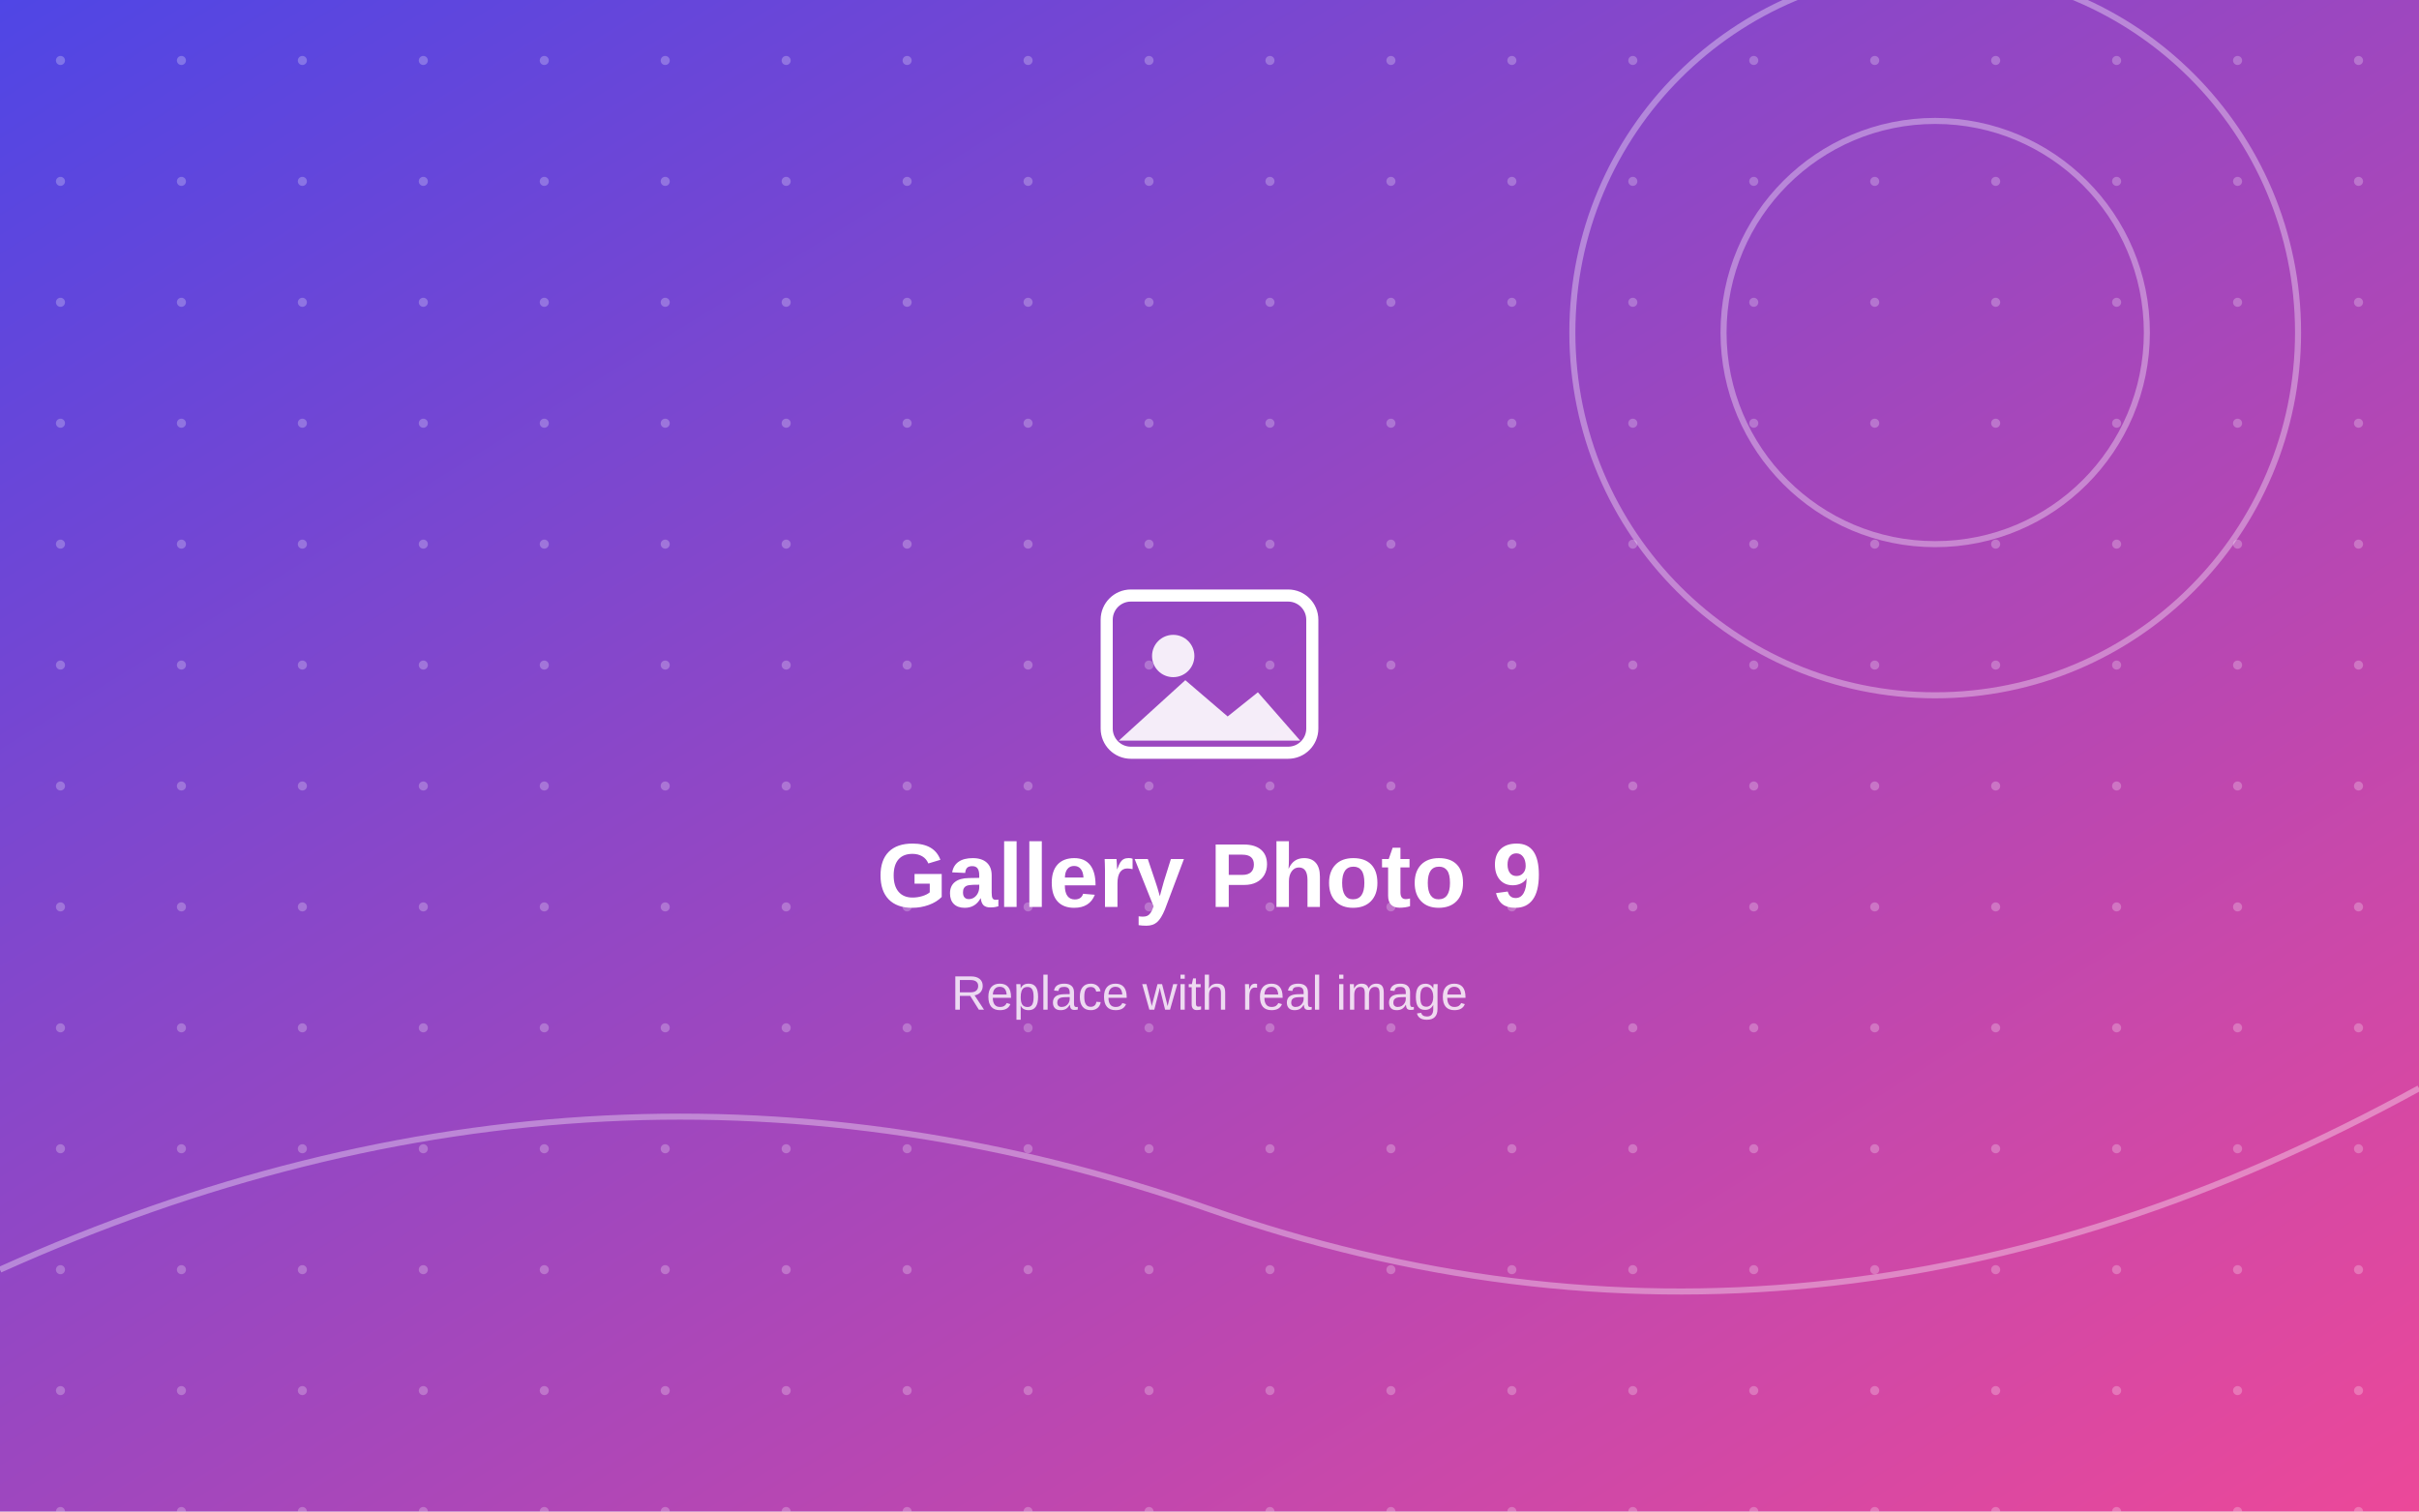
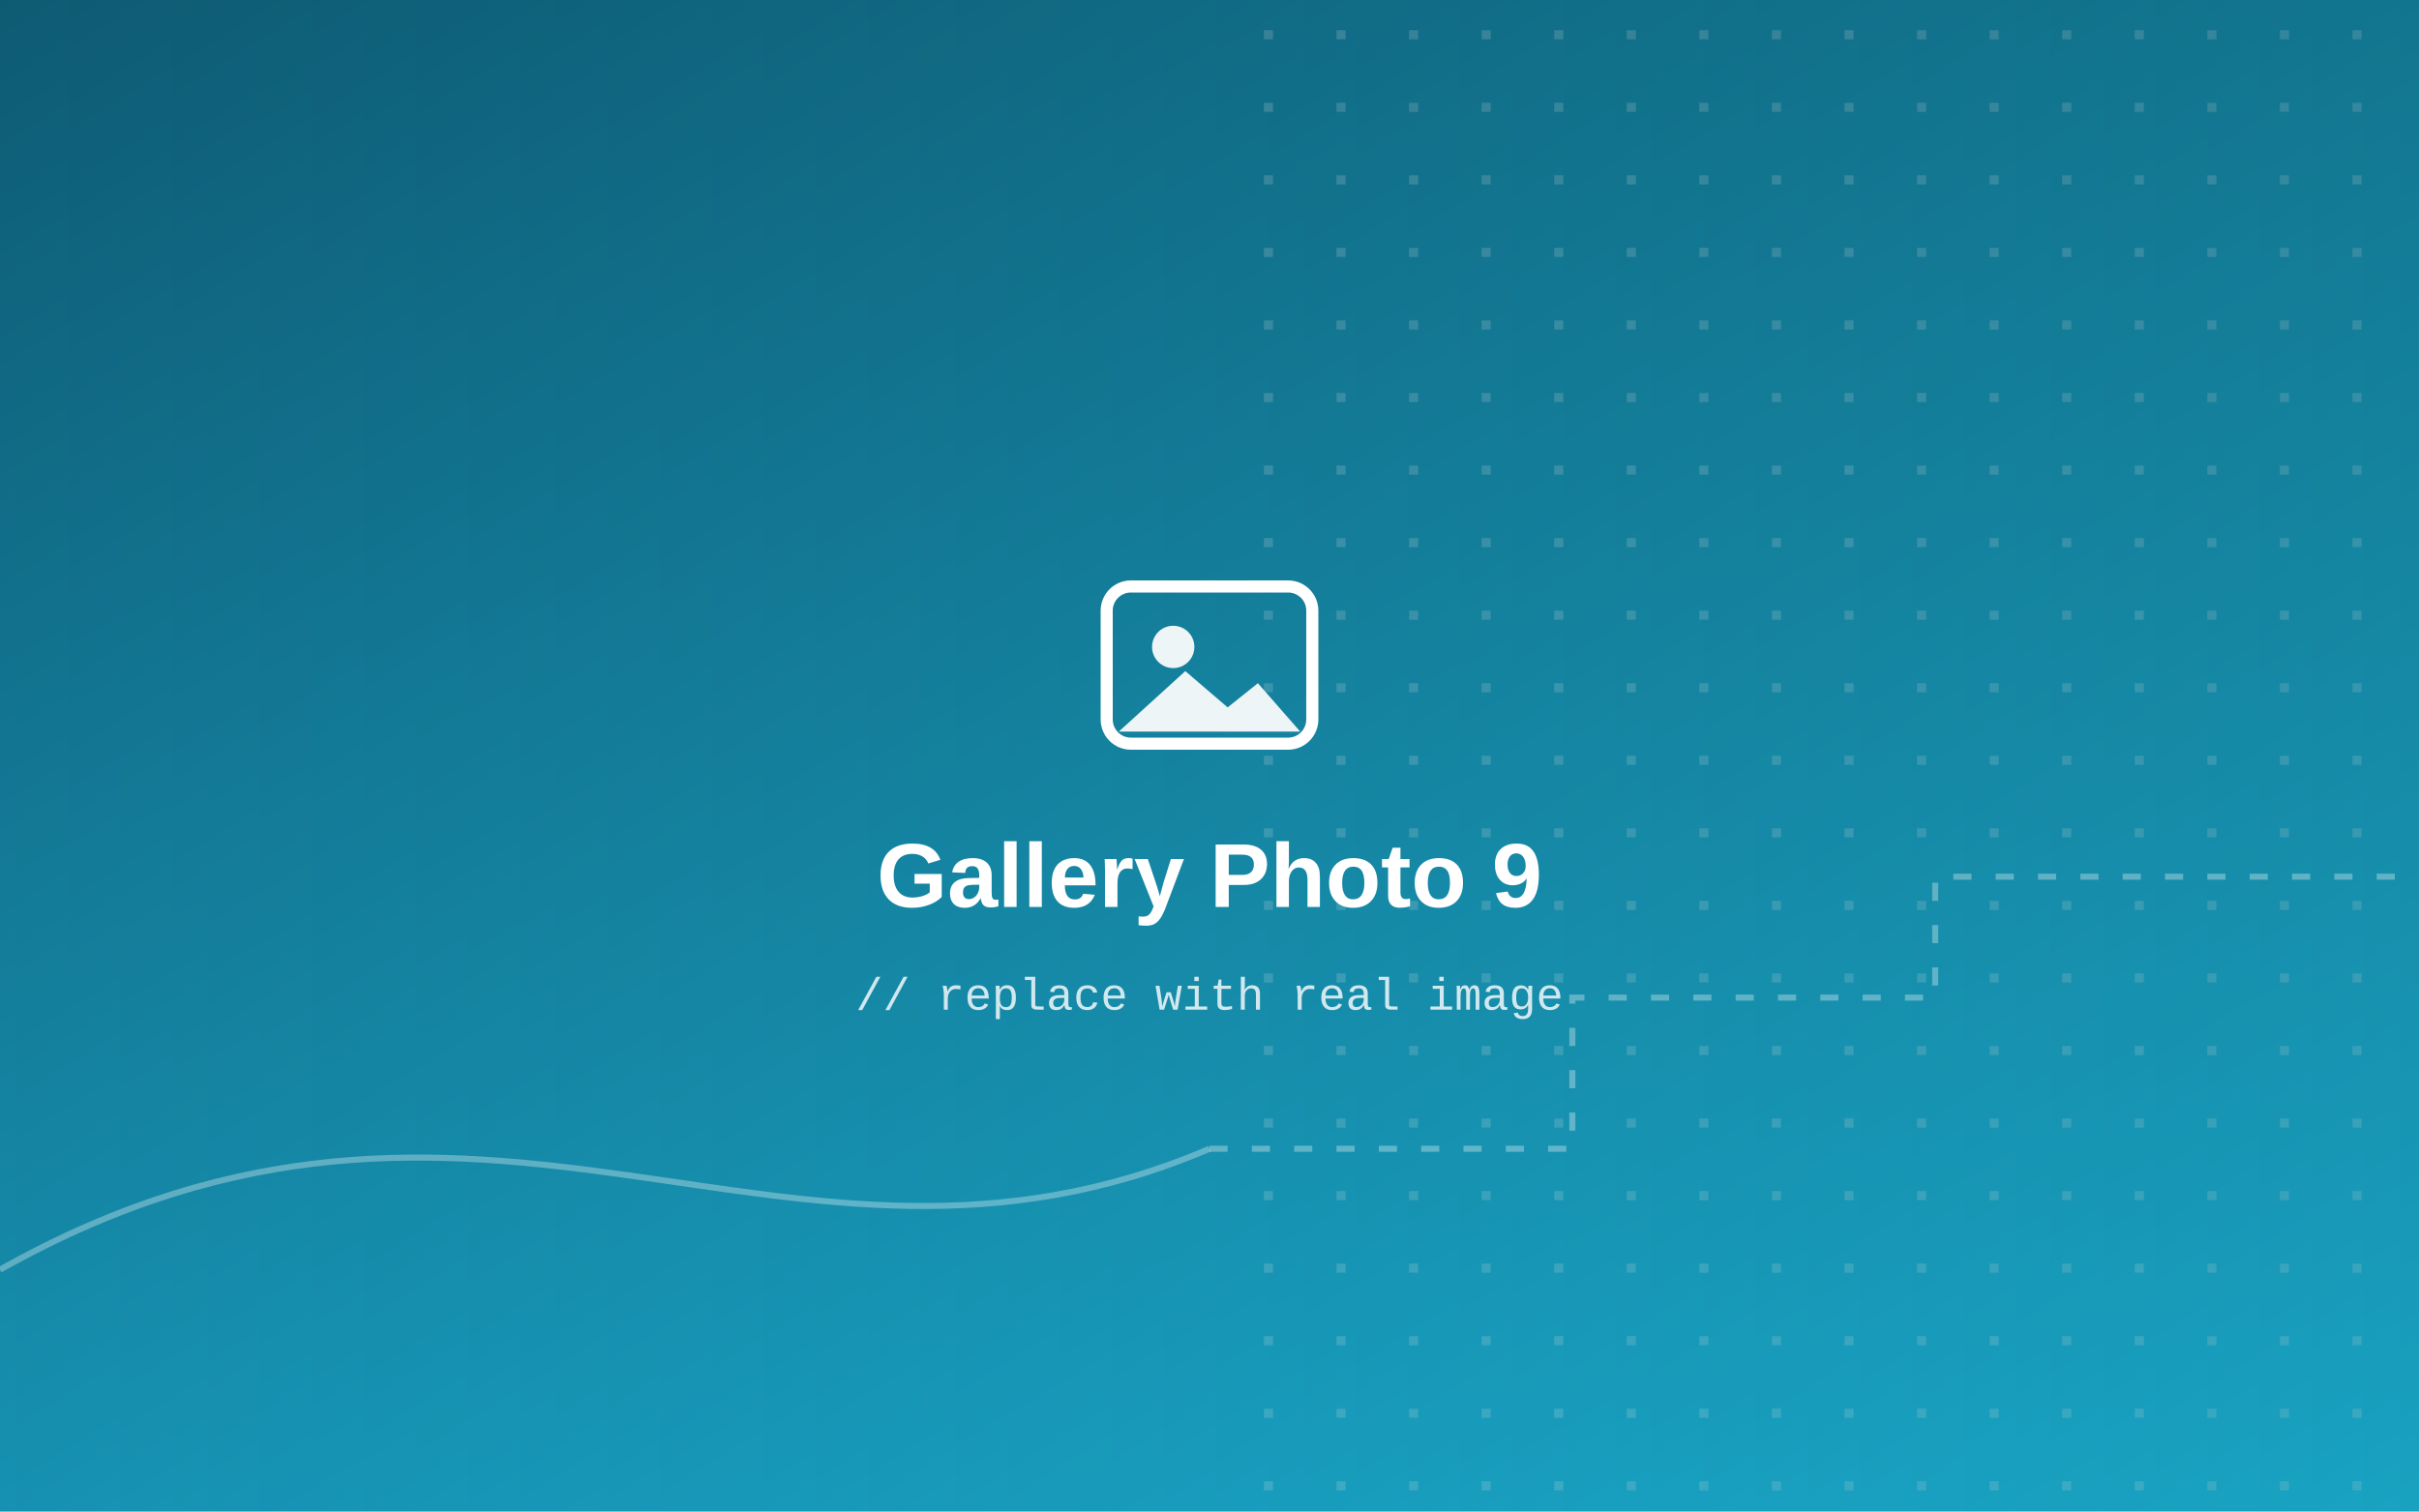
<svg xmlns="http://www.w3.org/2000/svg" viewBox="0 0 800 500" preserveAspectRatio="xMidYMid slice">
  <defs>
    <linearGradient id="g" x1="0" y1="0" x2="1" y2="1">
-       <stop offset="0" stop-color="#4f46e5" />
-       <stop offset="1" stop-color="#ec4899" />
+       <stop offset="0" stop-color="#0e5a73" />
+       <stop offset="1" stop-color="#1fc8ef" />
    </linearGradient>
-     <pattern id="p" width="40" height="40" patternUnits="userSpaceOnUse">
-       <circle cx="20" cy="20" r="1.5" fill="#fff" opacity=".25" />
+     <pattern id="p" width="24" height="24" patternUnits="userSpaceOnUse">
+       <rect x="10" y="10" width="3" height="3" fill="#fff" opacity=".18" />
    </pattern>
+     <linearGradient id="f" x1="0" y1="0" x2="1" y2="0">
+       <stop offset="0" stop-color="#000" stop-opacity="0" />
+       <stop offset="1" stop-color="#000" stop-opacity=".55" />
+     </linearGradient>
  </defs>
  <rect width="800" height="500" fill="url(#g)" />
-   <rect width="800" height="500" fill="url(#p)" />
-   <g fill="none" stroke="#fff" stroke-opacity=".35" stroke-width="2">
-     <circle cx="640" cy="110" r="70" />
-     <circle cx="640" cy="110" r="120" />
-     <path d="M0 420 Q200 330 400 400 T800 360" />
+   <rect x="400" width="400" height="500" fill="url(#p)" />
+   <rect width="800" height="500" fill="url(#f)" opacity=".35" />
+   <g fill="none" stroke="#fff" stroke-opacity=".32" stroke-width="2">
+     <path d="M0 420 C 160 330, 260 440, 400 380" />
+     <path d="M400 380 H 520 V 330 H 640 V 290 H 800" stroke-dasharray="6 8" />
  </g>
-   <g transform="translate(400 225)" fill="#fff" fill-opacity=".9">
+   <g transform="translate(400 222)" fill="#fff" fill-opacity=".92">
    <rect x="-34" y="-28" width="68" height="52" rx="8" fill="none" stroke="#fff" stroke-width="4" />
    <circle cx="-12" cy="-8" r="7" />
    <path d="M-30 20 L-8 0 L6 12 L16 4 L30 20 Z" />
  </g>
  <text x="400" y="300" text-anchor="middle" font-family="Arial, sans-serif" font-size="30" font-weight="700" fill="#fff">Gallery Photo 9</text>
-   <text x="400" y="334" text-anchor="middle" font-family="Arial, sans-serif" font-size="16" fill="#fff" fill-opacity=".8">Replace with real image</text>
+   <text x="400" y="334" text-anchor="middle" font-family="Courier New, monospace" font-size="15" fill="#fff" fill-opacity=".8">// replace with real image</text>
</svg>
